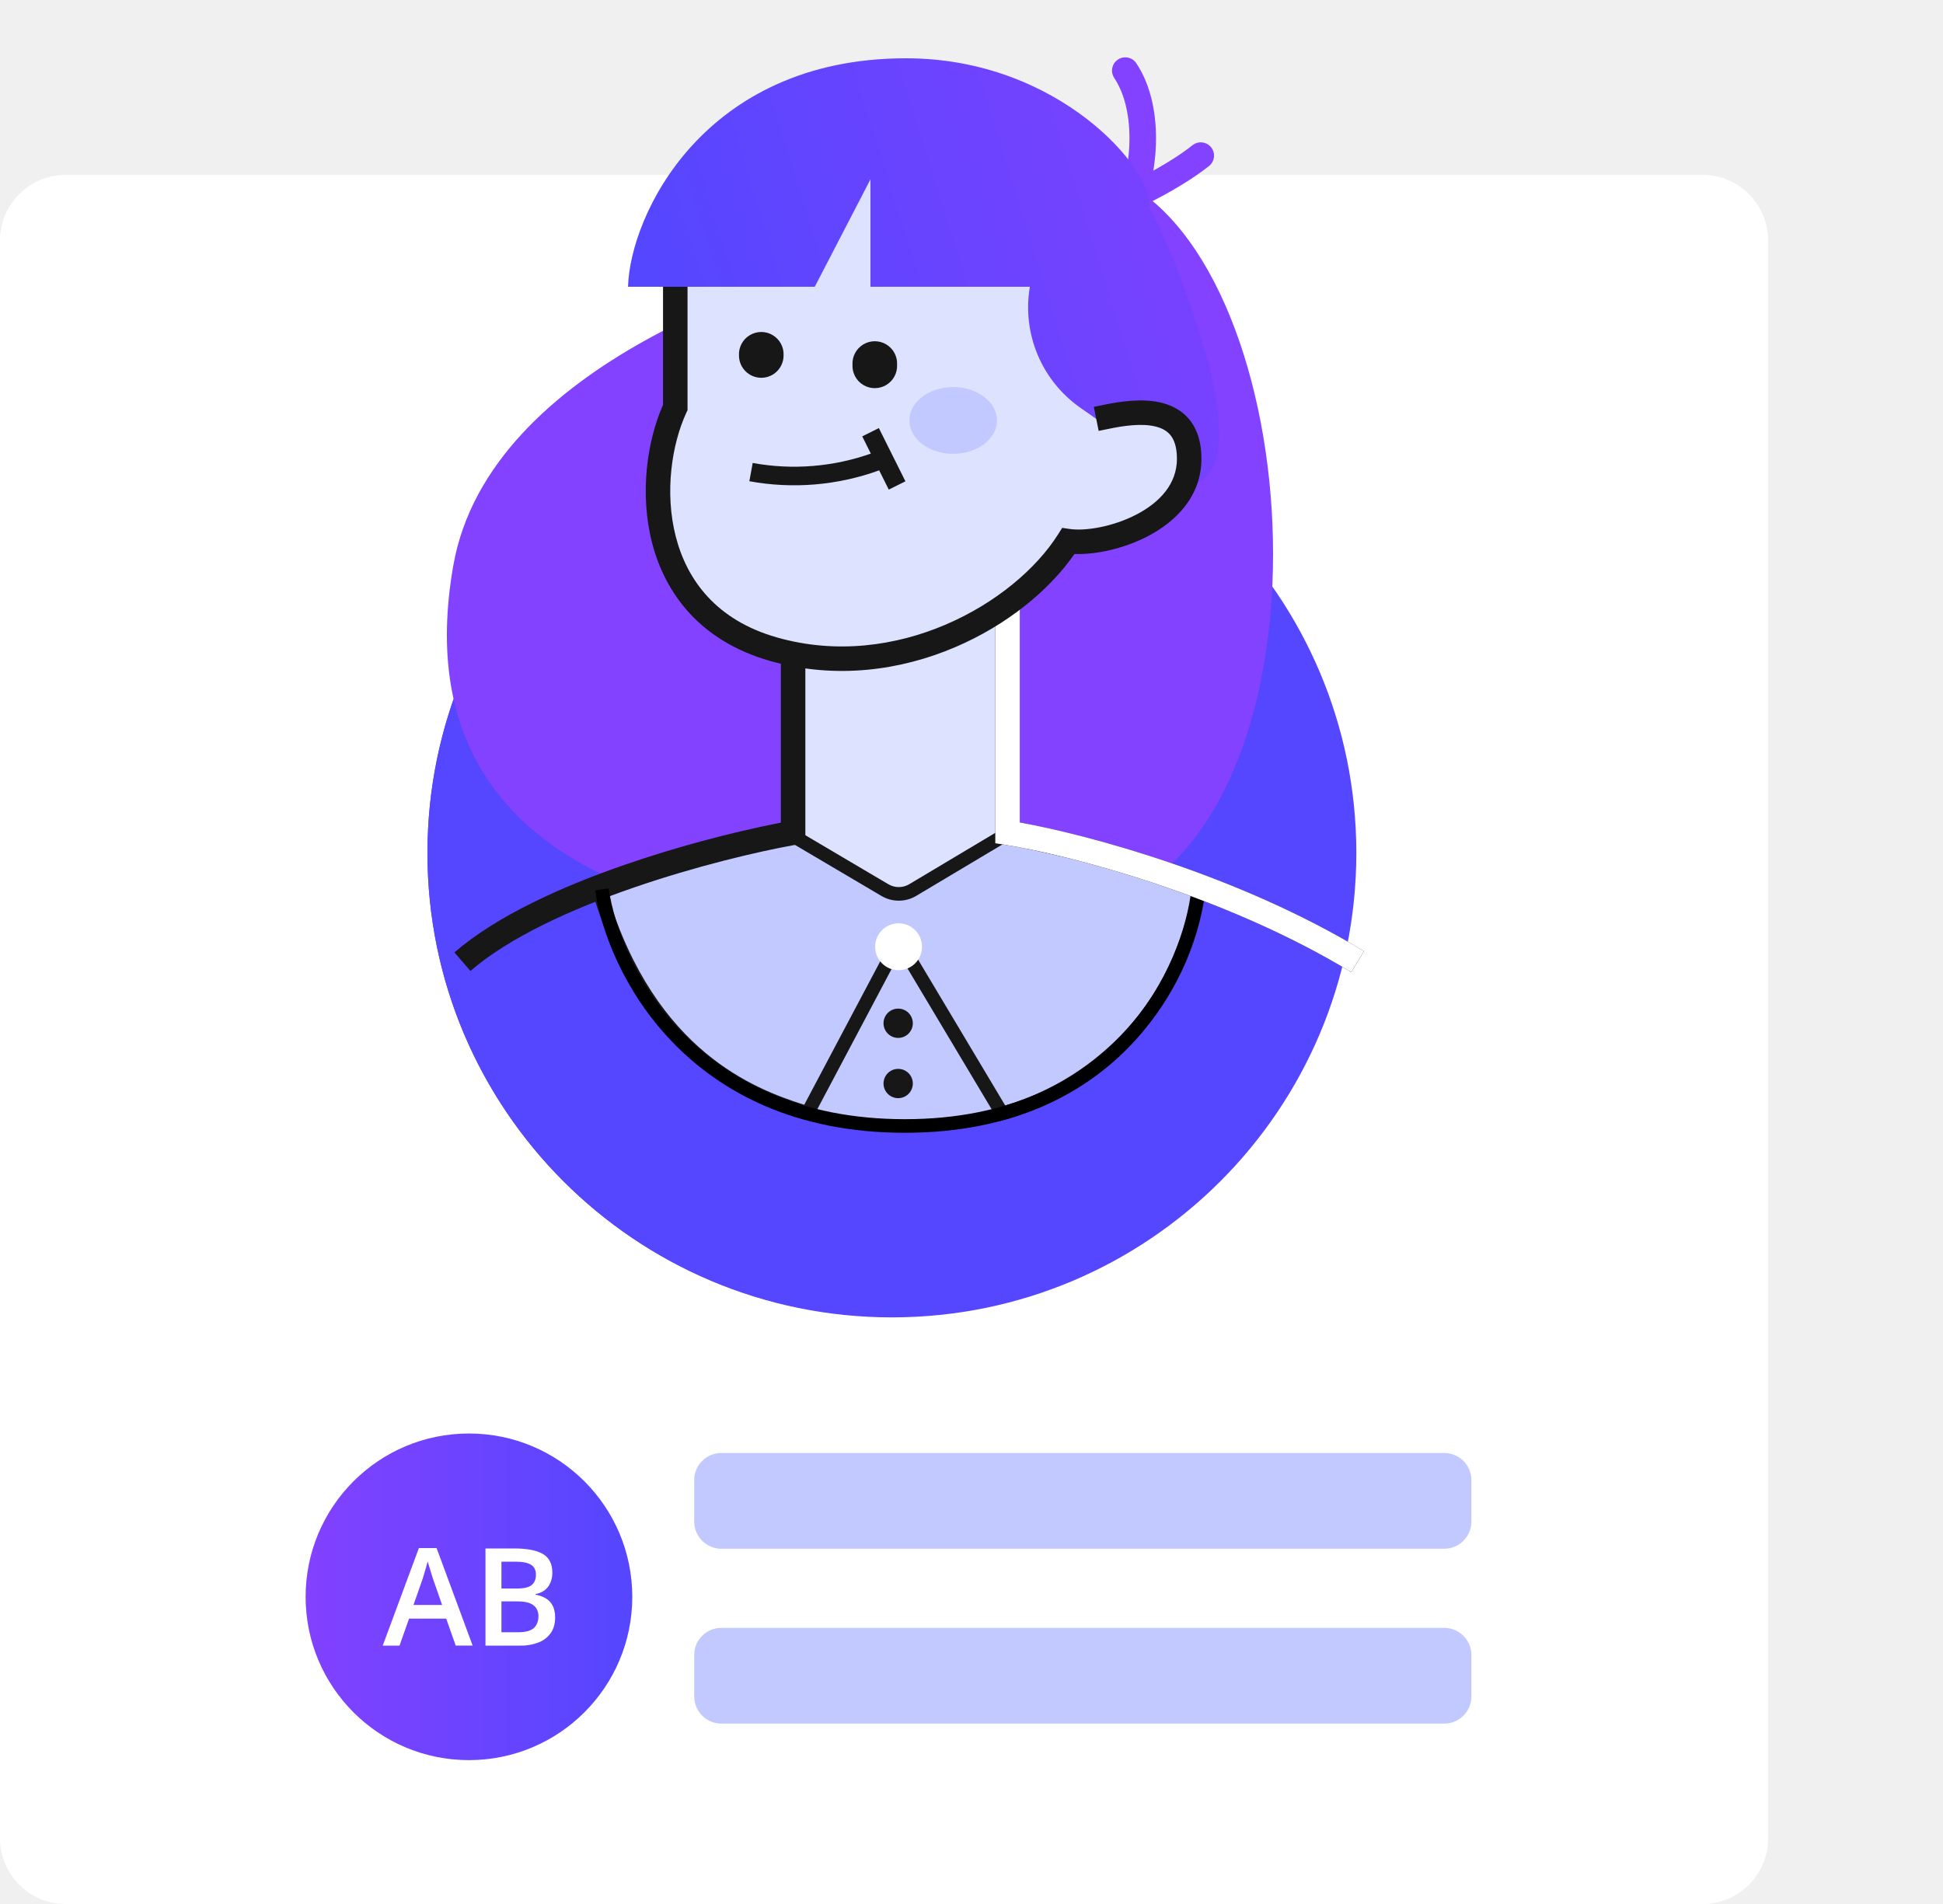
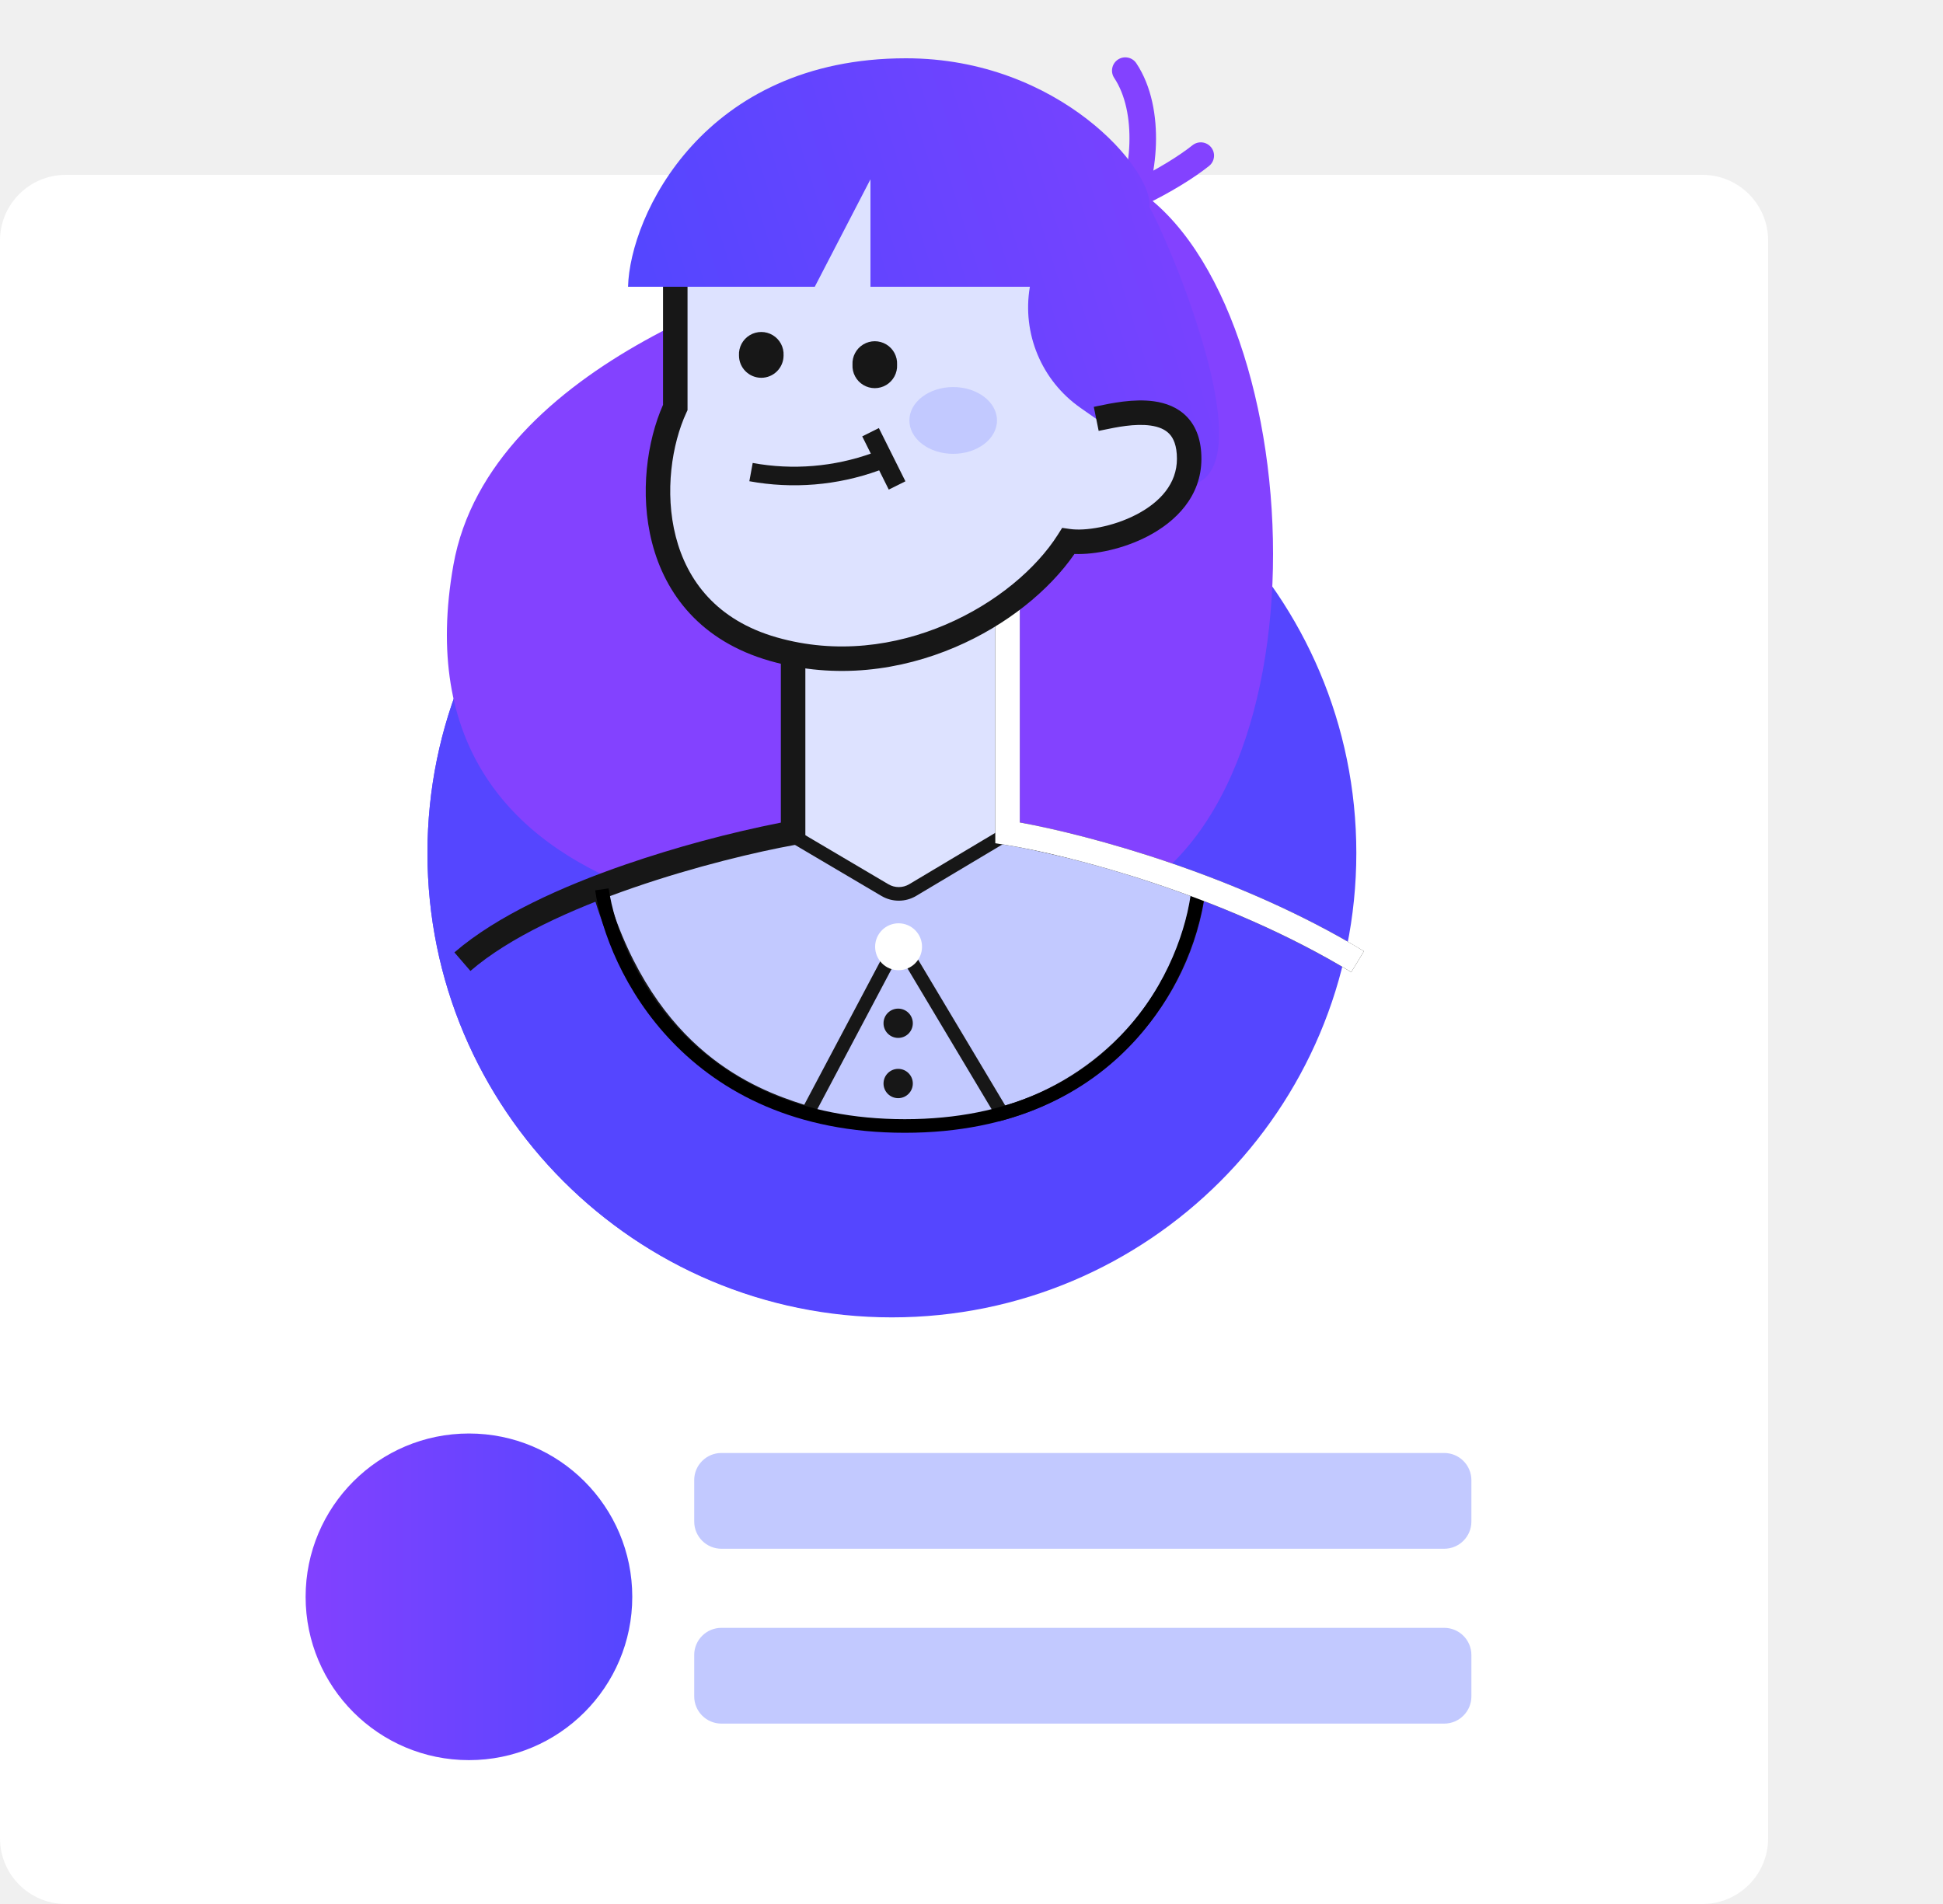
<svg xmlns="http://www.w3.org/2000/svg" fill="none" viewBox="0 0 100 98">
  <path fill="#fff" d="M0 12.382A3.382 3.382 0 0 1 3.382 9h84.236A3.382 3.382 0 0 1 91 12.382v82.236A3.382 3.382 0 0 1 87.618 98H3.382A3.382 3.382 0 0 1 0 94.618V12.382Z" />
  <rect width="16.812" height="16.812" x="15.729" y="73.783" fill="url(#a)" rx="8.406" />
-   <path fill="#fff" d="M24.986 79.7h1.488c.645 0 1.132.093 1.46.28.33.187.493.51.493.968 0 .191-.034.365-.102.52a.959.959 0 0 1-.291.38 1.08 1.08 0 0 1-.472.198v.034c.194.034.366.094.516.181a.918.918 0 0 1 .36.373c.088.162.133.372.133.63 0 .305-.073.565-.219.78a1.34 1.34 0 0 1-.62.488 2.453 2.453 0 0 1-.95.168h-1.796v-5Zm.821 2.062h.787c.372 0 .63-.06.773-.181.144-.121.215-.298.215-.53 0-.238-.085-.409-.256-.514-.169-.105-.438-.157-.807-.157h-.712v1.382Zm0 .663v1.587h.866c.383 0 .652-.074.807-.222.155-.148.232-.349.232-.602a.75.75 0 0 0-.106-.404.654.654 0 0 0-.338-.263c-.158-.064-.37-.096-.636-.096h-.825ZM23.454 84.7l-.49-1.389h-1.911l-.49 1.389h-.865l1.861-5.021h.91l1.857 5.02h-.872Zm-.701-2.093-.476-1.369-.078-.25a59.123 59.123 0 0 1-.189-.618 7.034 7.034 0 0 1-.085.314 55.32 55.32 0 0 0-.164.554l-.48 1.369h1.472Z" />
-   <path fill="#C2C9FF" d="M35.728 76.186a1.4 1.4 0 0 1 1.401-1.4h37.199a1.4 1.4 0 0 1 1.4 1.4v2.128a1.4 1.4 0 0 1-1.4 1.401H37.129a1.401 1.401 0 0 1-1.4-1.4v-2.129Zm0 9a1.4 1.4 0 0 1 1.401-1.4h37.199a1.4 1.4 0 0 1 1.4 1.4v2.128a1.4 1.4 0 0 1-1.4 1.401H37.129a1.401 1.401 0 0 1-1.4-1.4v-2.129Z" />
+   <path fill="#C2C9FF" d="M35.728 76.186c0-.774.628-1.4 1.401-1.4h37.199a1.4 1.4 0 0 1 1.4 1.4v2.128c0 .774-.627 1.401-1.4 1.401H37.129a1.401 1.401 0 0 1-1.4-1.4v-2.129ZM35.728 85.186c0-.774.628-1.4 1.401-1.4h37.199a1.4 1.4 0 0 1 1.4 1.4v2.128c0 .774-.627 1.401-1.4 1.401H37.129a1.401 1.401 0 0 1-1.4-1.4v-2.129Z" />
  <path fill="#5546FF" d="M69.806 43.903c0 13.201-10.702 23.903-23.903 23.903C32.702 67.806 22 57.104 22 43.903 22 30.702 32.702 20 45.903 20c13.201 0 23.903 10.702 23.903 23.903Z" />
  <path fill="#5546FF" d="M69.728 43.911c0 13.18-10.684 23.864-23.864 23.864C32.684 67.775 22 57.091 22 43.911c0-13.18 10.684-23.864 23.864-23.864 13.18 0 23.864 10.684 23.864 23.864Z" />
  <path fill="url(#b)" d="M54.73 47.236c13.734-1.962 13.324-29.592 4.569-36.908L44.514 13.23c-3.842.818-19.323 5.38-21.18 15.856-3.23 18.235 17.661 20.112 31.396 18.15Z" />
  <path fill="#C2C9FF" d="M46.482 58.062c-10.471 0-14.698-8.108-15.502-12.161l9.84-2.97 5.464 3.15 3.853-2.102 2.1-1.049L61.8 45.9c-.743 4.054-4.846 12.162-15.318 12.162Z" />
  <path fill="#DDE2FF" d="M41.03 42.929v-8.757c5.884.28 9.69-1.984 10.858-3.152v11.909l-5.604 3.152-5.254-3.152Z" />
  <path fill="#171717" fill-rule="evenodd" d="m40.547 42.457 5.176 3.056a1.05 1.05 0 0 0 1.073-.003l4.777-2.851 6.39 1.467 4.135 1.356-.038.288c-.784 6.004-5.203 10.458-10.394 11.878l-.257.07-4.81-8.052a.35.35 0 0 0-.61.016l-4.248 8.02-.276-.084c-1.411-.427-3.523-1.154-5.6-2.884-2.08-1.733-4.104-4.453-5.374-8.833l-.096-.33 10.152-3.114Zm-9.285 3.58c1.238 4.06 3.138 6.564 5.052 8.159 1.842 1.534 3.715 2.24 5.078 2.667l3.978-7.509a1.05 1.05 0 0 1 1.83-.047l4.536 7.593c4.747-1.402 8.758-5.474 9.59-10.934l-3.55-1.165-6.086-1.397-4.535 2.707c-.55.329-1.236.33-1.788.005l-4.91-2.898-9.195 2.819Z" clip-rule="evenodd" />
  <path fill="#fff" d="M47.454 48.73a1.207 1.207 0 1 1-2.414 0 1.207 1.207 0 0 1 2.414 0Z" />
-   <path fill="#171717" d="M46.98 52.668a.754.754 0 1 1-1.508 0 .754.754 0 0 1 1.508 0Zm0 3.101a.754.754 0 1 1-1.508 0 .754.754 0 0 1 1.508 0Z" />
+   <path fill="#171717" d="M46.98 52.668a.754.754 0 1 1-1.508 0 .754.754 0 0 1 1.508 0ZM46.98 55.769a.754.754 0 1 1-1.508 0 .754.754 0 0 1 1.508 0Z" />
  <path fill="#8342FF" fill-rule="evenodd" d="M58.34 9.309c1.224-.59 2.35-1.288 3.035-1.834a.682.682 0 1 1 .85 1.069c-.784.626-2.003 1.375-3.294 1.997-1.282.617-2.708 1.145-3.899 1.271l-.142-1.36c.958-.101 2.217-.55 3.45-1.143Z" clip-rule="evenodd" />
  <path fill="#8342FF" fill-rule="evenodd" d="M58.126 7.385c.041-1.282-.203-2.505-.78-3.372a.683.683 0 1 1 1.138-.756c.79 1.188 1.054 2.728 1.008 4.173-.047 1.45-.41 2.902-.976 3.964l-1.206-.643c.452-.848.774-2.088.816-3.366Z" clip-rule="evenodd" />
  <path fill="#171717" fill-rule="evenodd" d="M52.485 42.332V29.7h-1.26v13.703l.53.084c3.151.504 11.154 2.526 17.789 6.55l.654-1.077c-6.471-3.926-14.165-5.984-17.713-6.627Zm-12.297.008V31.863h1.261v11.528l-.519.093c-1.938.349-5.116 1.097-8.324 2.204-3.224 1.113-6.4 2.563-8.395 4.287l-.824-.954c2.183-1.887 5.55-3.4 8.808-4.525a61.795 61.795 0 0 1 7.993-2.156Z" clip-rule="evenodd" />
  <path fill="#000" fill-rule="evenodd" d="M34.603 53.63c-2.499-2.595-3.664-5.71-3.971-7.803l.693-.102c.288 1.965 1.396 4.94 3.783 7.42 2.377 2.468 6.034 4.46 11.46 4.46 5.424 0 8.997-1.991 11.271-4.455 2.284-2.475 3.272-5.447 3.482-7.411l.696.074c-.223 2.095-1.265 5.213-3.663 7.812-2.409 2.61-6.17 4.68-11.787 4.68-5.617 0-9.456-2.07-11.964-4.675Z" clip-rule="evenodd" />
-   <path fill="#DDE2FF" d="M54.981 27.851c-2.374 3.753-9 8.045-15.546 5.294-5.74-2.413-6.404-5.127-5.043-10.798.264-3.594.393-8.053.808-10.58l7.07-5.707 7.171 3.292 7.122 5.63v6.434c1.318-.268 4.64-1.021 4.64 2.196s-4.377 4.506-6.223 4.238Z" />
+   <path fill="#DDE2FF" d="M54.981 27.851c-2.374 3.753-9 8.045-15.546 5.294-5.74-2.413-6.404-5.127-5.043-10.798.264-3.594.393-8.053.808-10.58L42.27 6.06l7.171 3.292 7.122 5.63v6.434c1.318-.268 4.64-1.021 4.64 2.196s-4.377 4.506-6.223 4.238Z" />
  <path fill="#171717" d="M40.328 18.295c0 .635-.514 1.15-1.147 1.15a1.149 1.149 0 0 1-1.148-1.15 1.149 1.149 0 1 1 2.295 0Z" />
  <path fill="url(#c)" d="M60.52 21.56c-.547-1.095-2.96-.456-4.1 0l-.818-.573a6.304 6.304 0 0 1-2.598-6.226H44.8V9.229l-2.867 5.532h-9.61C32.418 11.1 36.213 3 46.627 3c7.913 0 12.776 5.808 12.527 7.653.846 1.427 6.15 13.647 2.05 14.33 0-.684-.137-2.327-.684-3.423Z" />
  <path fill="#171717" d="M46.17 18.771a1.149 1.149 0 1 1-2.295 0 1.149 1.149 0 1 1 2.295 0Z" />
  <path fill="#171717" fill-rule="evenodd" d="m45.649 24.064-.427.154c-2.13.769-4.427.959-6.655.551l.172-.94c2.062.377 4.187.2 6.159-.51l.426-.155.325.9Z" clip-rule="evenodd" />
  <path fill="#171717" fill-rule="evenodd" d="m45.742 25.2-1.366-2.74.856-.427 1.367 2.74-.856.426Z" clip-rule="evenodd" />
  <path fill="#C2C9FF" d="M51.312 21.64c0 .95-1.01 1.719-2.255 1.719-1.245 0-2.254-.77-2.254-1.719 0-.949 1.01-1.718 2.255-1.718 1.245 0 2.254.77 2.254 1.718Z" />
  <path fill="#fff" fill-rule="evenodd" d="M52.486 42.332V31.205h-1.261v12.197l.53.084c3.152.503 11.155 2.526 17.79 6.55l.653-1.078c-6.47-3.925-14.164-5.983-17.712-6.626Z" clip-rule="evenodd" />
  <path fill="#171717" fill-rule="evenodd" d="M35.385 14.76h-1.261v6.077c-.818 1.851-1.216 4.564-.565 7.096.676 2.632 2.49 5.065 6.077 6.087 3.381.964 6.73.485 9.53-.712 2.64-1.128 4.833-2.913 6.133-4.795 1.067.043 2.526-.262 3.776-.914 1.427-.744 2.758-2.042 2.758-3.985 0-.92-.25-1.638-.735-2.15-.477-.503-1.105-.724-1.705-.808-1.047-.147-2.225.102-2.895.243l-.204.043.251 1.236.214-.044c.698-.146 1.648-.344 2.459-.23.431.061.751.203.965.428.206.217.39.593.39 1.282 0 1.274-.858 2.23-2.08 2.867-1.231.642-2.654.859-3.422.747l-.405-.058-.218.345c-1.11 1.754-3.186 3.526-5.778 4.634-2.583 1.104-5.633 1.53-8.688.659-3.11-.887-4.625-2.943-5.202-5.189-.588-2.285-.2-4.77.546-6.381l.059-.126V14.76Z" clip-rule="evenodd" />
  <defs>
    <linearGradient id="a" x1="15.729" x2="32.541" y1="82.189" y2="82.189" gradientUnits="userSpaceOnUse">
      <stop stop-color="#8241FF" />
      <stop offset="1" stop-color="#5546FF" />
    </linearGradient>
    <linearGradient id="b" x1="56.792" x2="27.021" y1="19.813" y2="37.675" gradientUnits="userSpaceOnUse">
      <stop stop-color="#8342FF" />
      <stop offset="1" stop-color="#8342FF" />
    </linearGradient>
    <linearGradient id="c" x1="68.351" x2="35.778" y1="11.756" y2="21.914" gradientUnits="userSpaceOnUse">
      <stop stop-color="#8241FF" />
      <stop offset="1" stop-color="#5546FF" />
    </linearGradient>
  </defs>
</svg>
